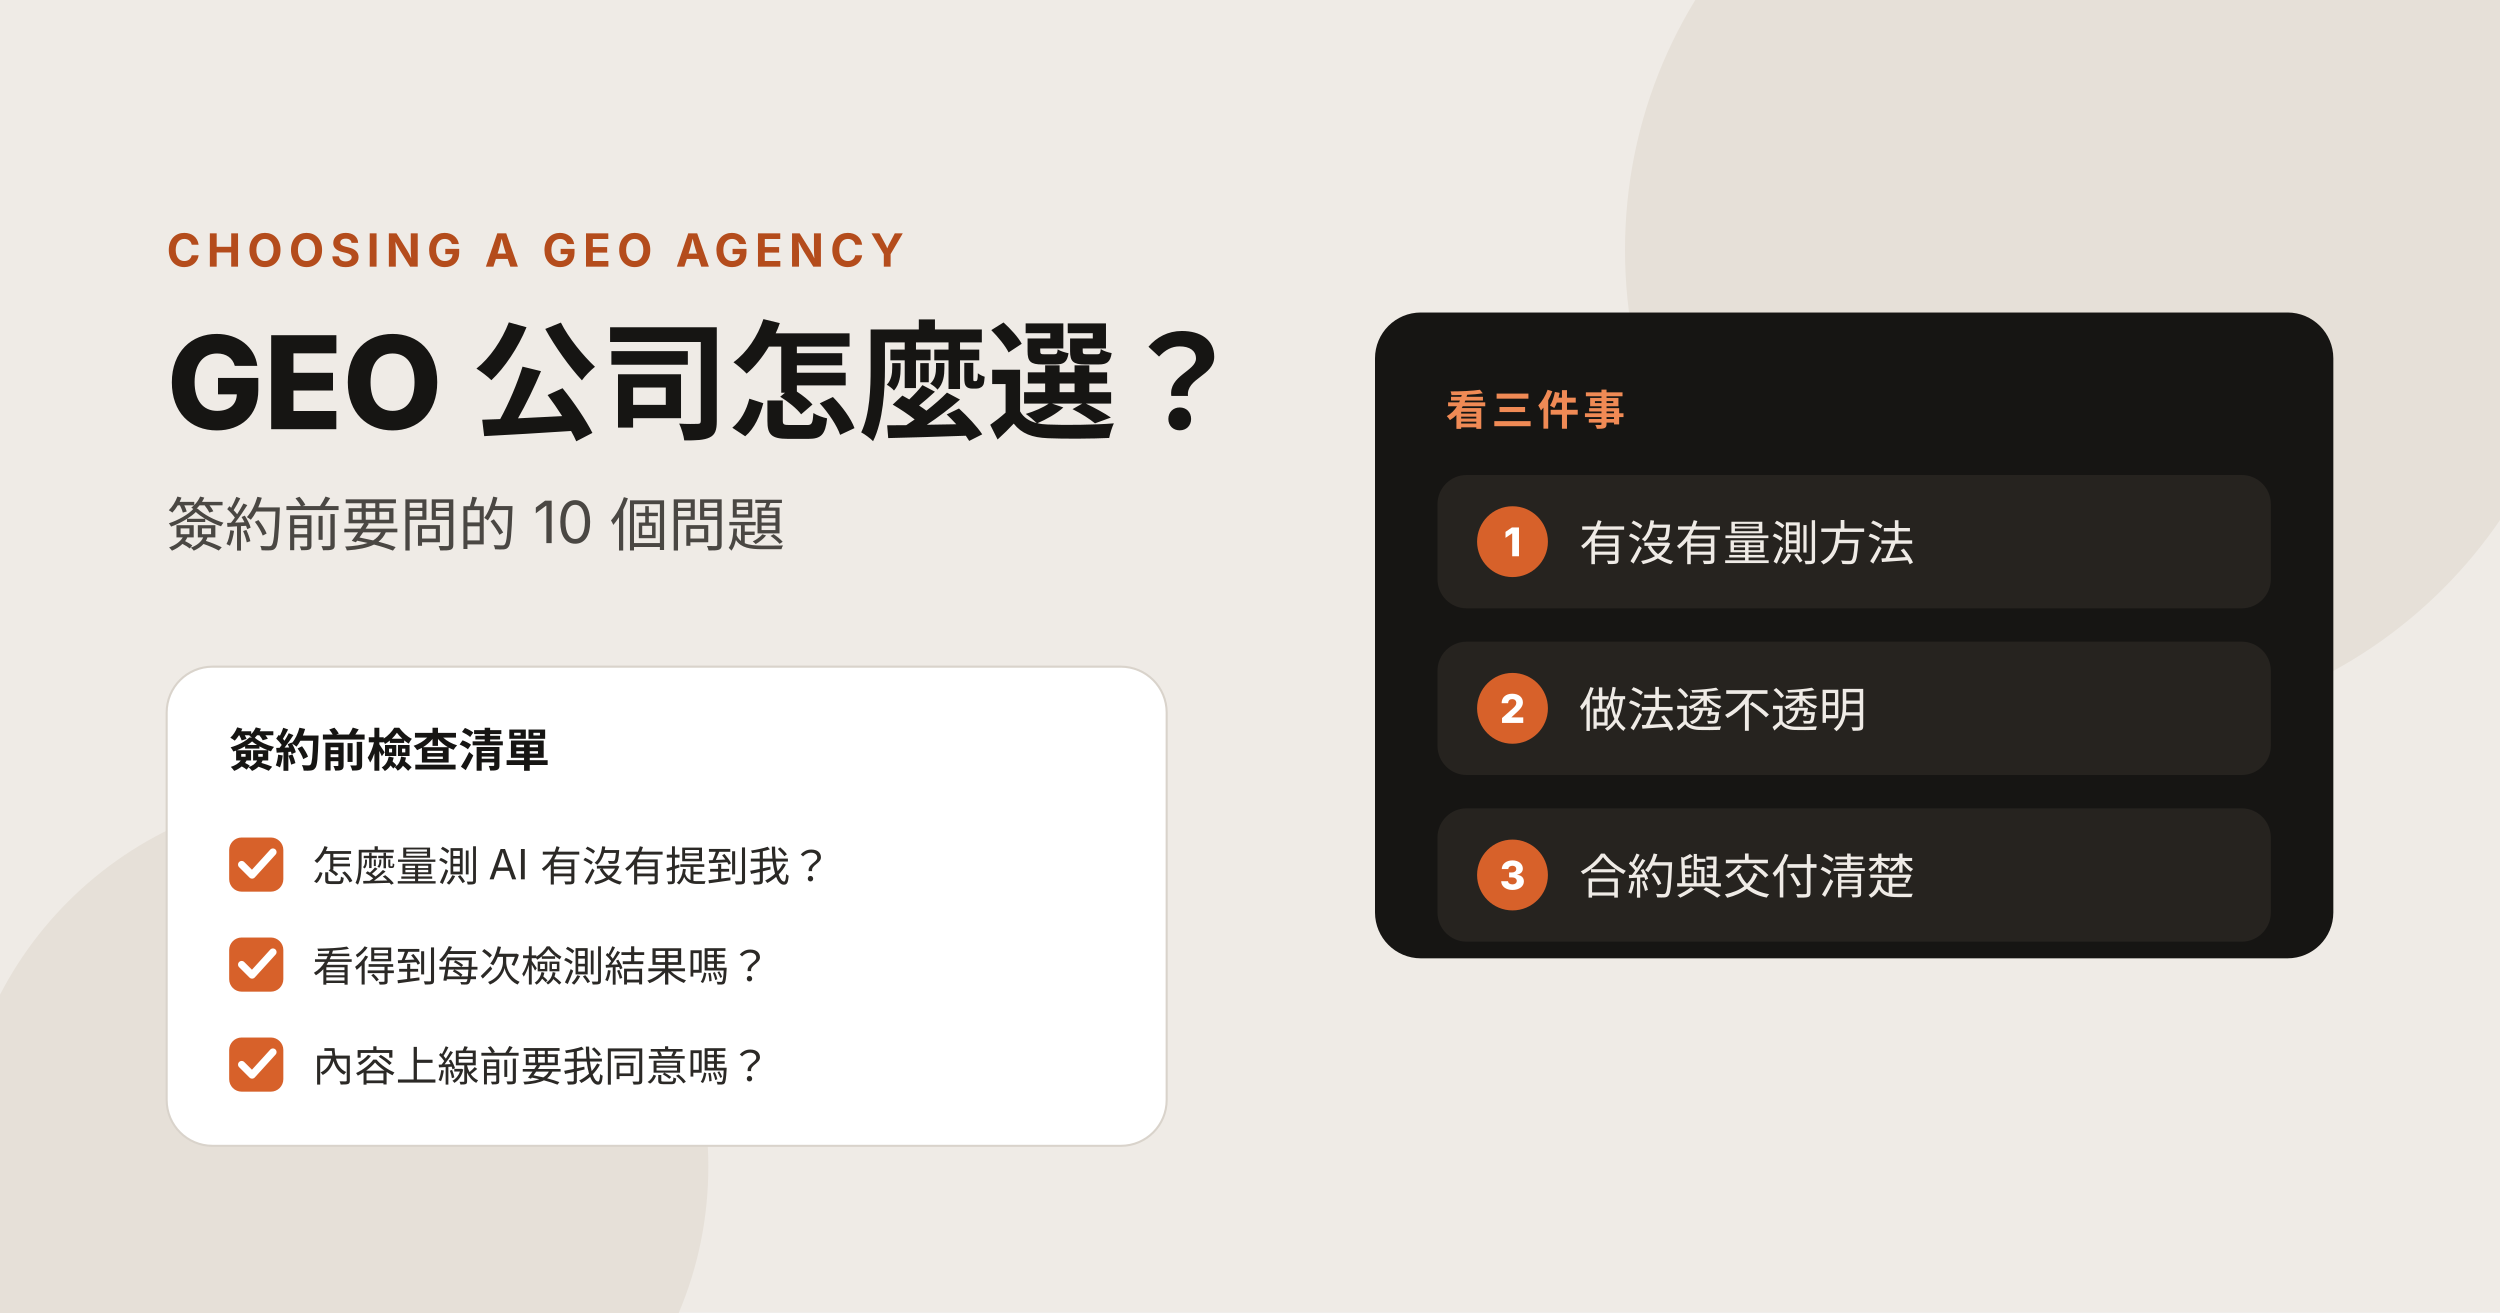
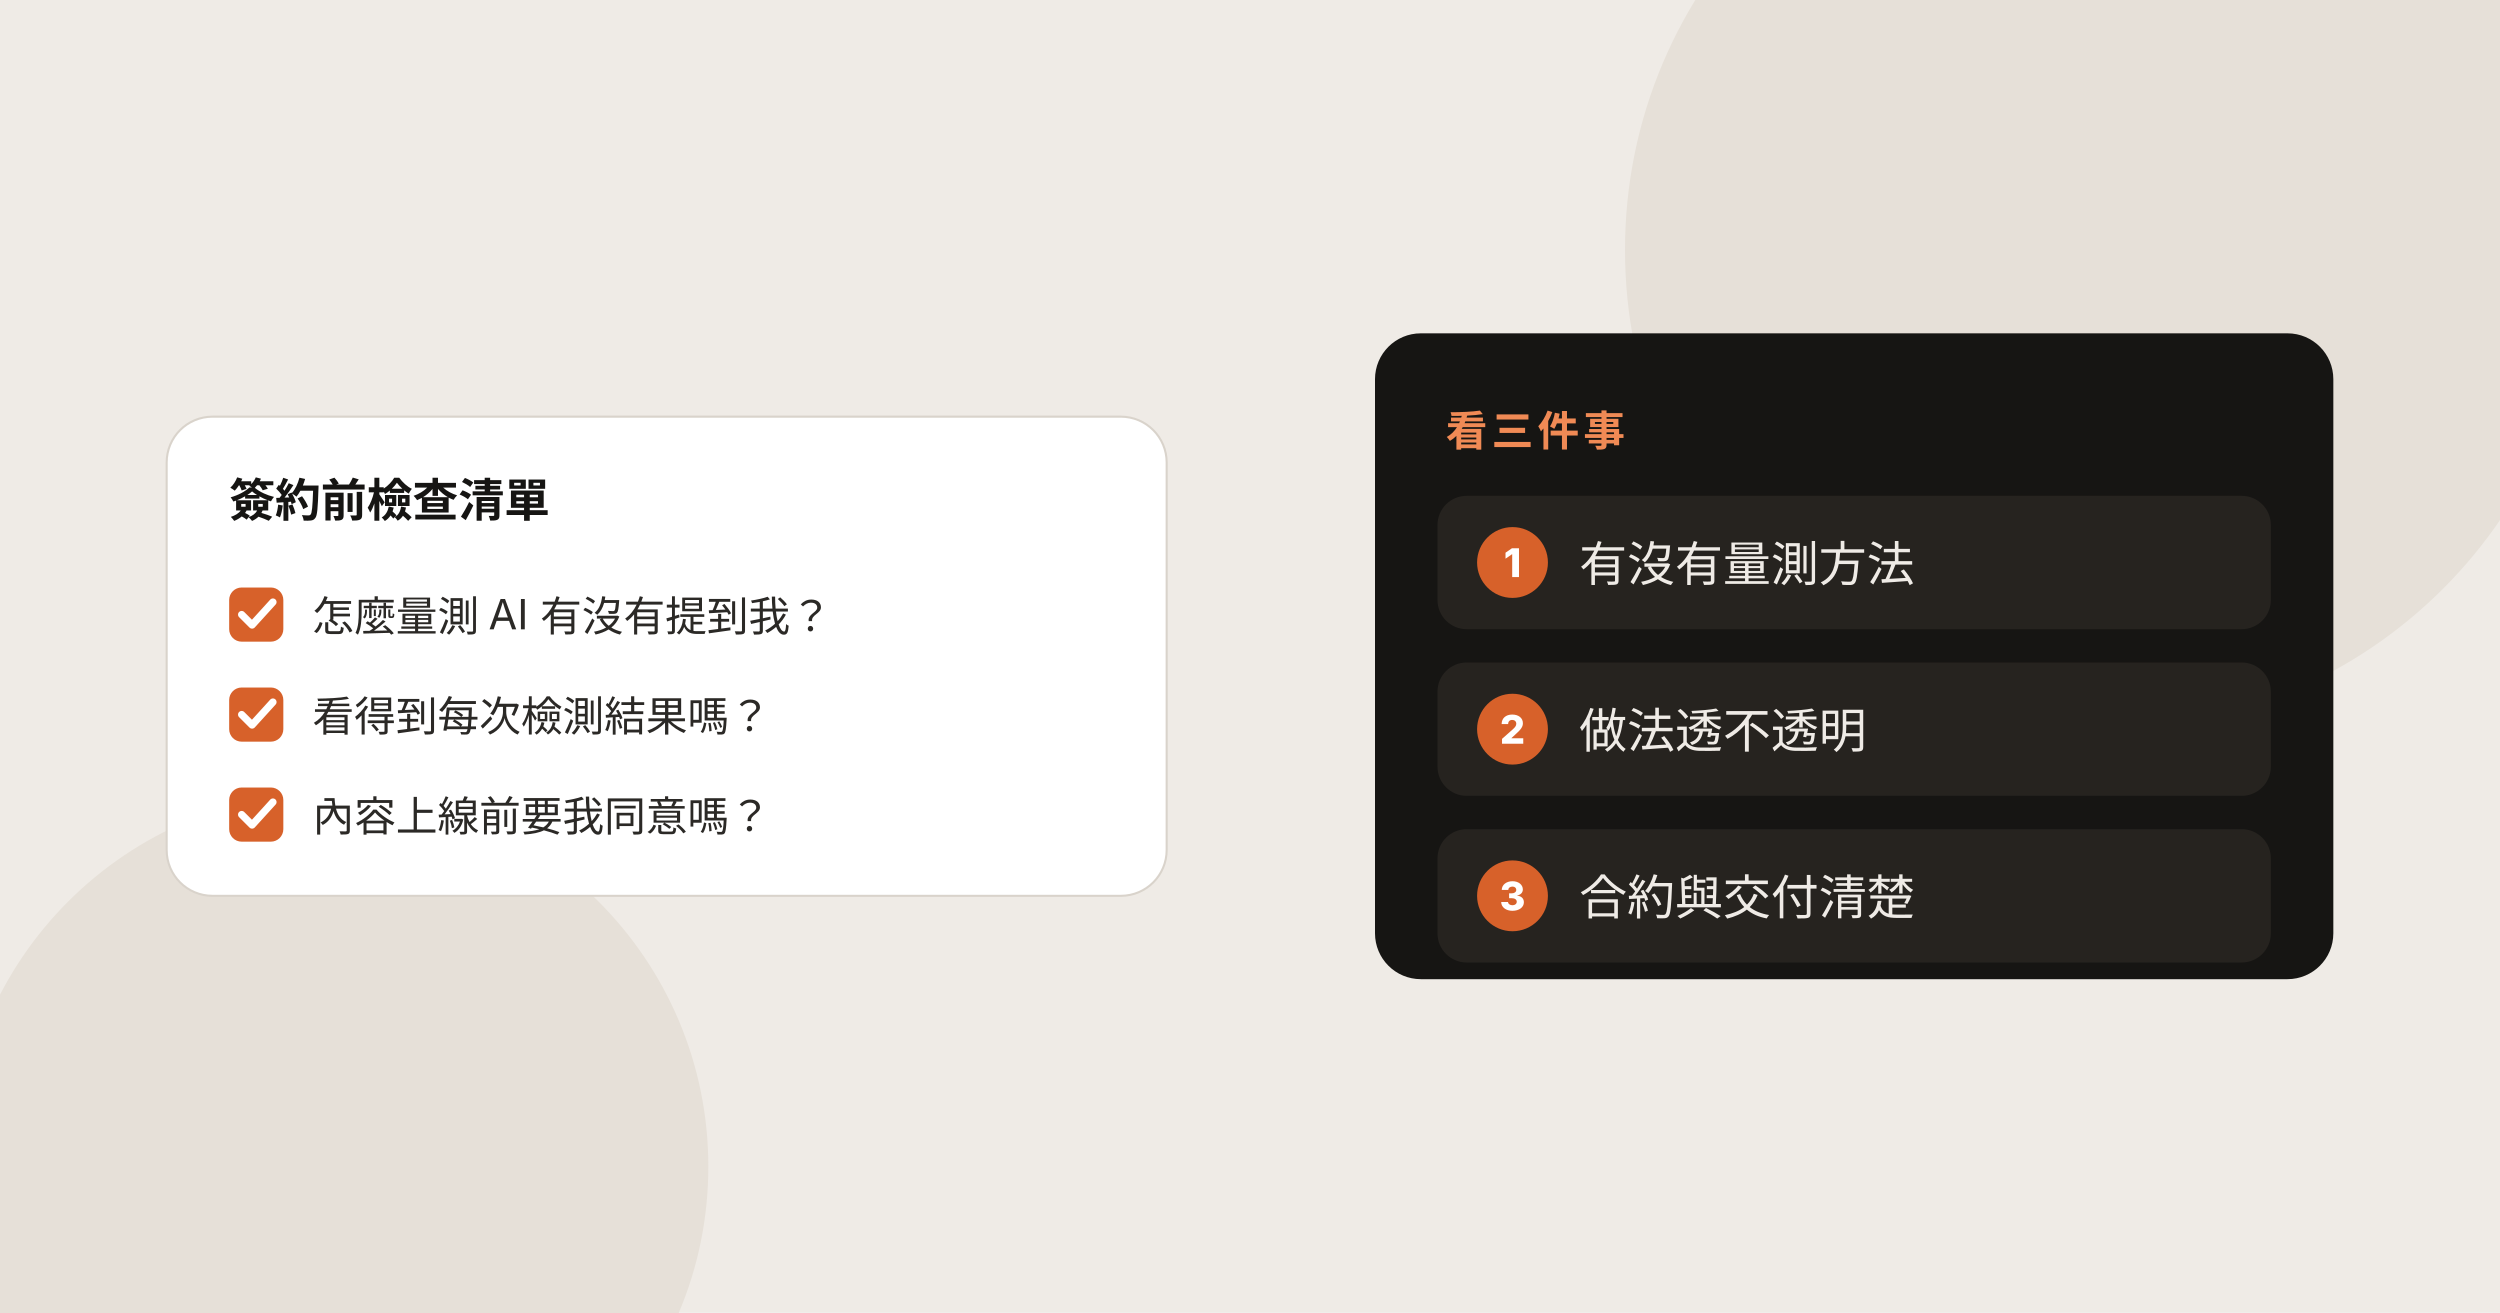
<svg xmlns="http://www.w3.org/2000/svg" viewBox="0 0 1200 630" font-family="Inter, 'PingFang TC', 'Noto Sans TC', sans-serif">
  <rect width="1200" height="630" fill="#efebe6" />
  <circle cx="1010" cy="120" r="230" fill="#e6e0d8" />
  <circle cx="160" cy="560" r="180" fill="#e6e0d8" />
-   <text x="80" y="128" font-size="22" font-weight="700" fill="#b44c1c" letter-spacing="3">CHOOSING A GEO AGENCY</text>
-   <text x="80" y="206" font-size="62" font-weight="800" fill="#161513">GEO 公司怎麼選？</text>
-   <text x="80" y="262" font-size="28" fill="#4a4743">簽約前要問的 10 個問題</text>
-   <g transform="translate(80 320)">
+   <g transform="translate(80 200)">
    <rect width="480" height="230" rx="22" fill="#fff" stroke="#d9d3cb" />
    <text x="30" y="48" font-size="22" font-weight="700" fill="#161513">簽約前檢查清單</text>
    <rect x="30" y="82" width="26" height="26" rx="6" fill="#d7612a" />
    <path d="M36 95 l5 5 10-11" fill="none" stroke="#fff" stroke-width="3.5" stroke-linecap="round" stroke-linejoin="round" />
    <text x="70" y="103" font-size="20" fill="#2b2926">怎麼量測 AI 有沒有提到我？</text>
    <rect x="30" y="130" width="26" height="26" rx="6" fill="#d7612a" />
    <path d="M36 143 l5 5 10-11" fill="none" stroke="#fff" stroke-width="3.5" stroke-linecap="round" stroke-linejoin="round" />
    <text x="70" y="151" font-size="20" fill="#2b2926">看得到每次檢測結果嗎？</text>
    <rect x="30" y="178" width="26" height="26" rx="6" fill="#d7612a" />
    <path d="M36 191 l5 5 10-11" fill="none" stroke="#fff" stroke-width="3.5" stroke-linecap="round" stroke-linejoin="round" />
    <text x="70" y="199" font-size="20" fill="#2b2926">內容上線前要我同意嗎？</text>
  </g>
-   <g transform="translate(660 150)">
+   <g transform="translate(660 160)">
    <rect width="460" height="310" rx="22" fill="#161513" />
    <text x="34" y="54" font-size="20" font-weight="700" fill="#f08a55" letter-spacing="2">看三件事</text>
    <rect x="30" y="78" width="400" height="64" rx="14" fill="#26231f" />
    <circle cx="66" cy="110" r="17" fill="#d7612a" />
    <text x="66" y="117" font-size="19" font-weight="800" fill="#fff" text-anchor="middle">1</text>
    <text x="98" y="119" font-size="23" fill="#efebe6">有沒有量測方法</text>
    <rect x="30" y="158" width="400" height="64" rx="14" fill="#26231f" />
    <circle cx="66" cy="190" r="17" fill="#d7612a" />
    <text x="66" y="197" font-size="19" font-weight="800" fill="#fff" text-anchor="middle">2</text>
    <text x="98" y="199" font-size="23" fill="#efebe6">做法透不透明</text>
    <rect x="30" y="238" width="400" height="64" rx="14" fill="#26231f" />
    <circle cx="66" cy="270" r="17" fill="#d7612a" />
    <text x="66" y="277" font-size="19" font-weight="800" fill="#fff" text-anchor="middle">3</text>
    <text x="98" y="279" font-size="23" fill="#efebe6">合約與交付清楚</text>
  </g>
</svg>
